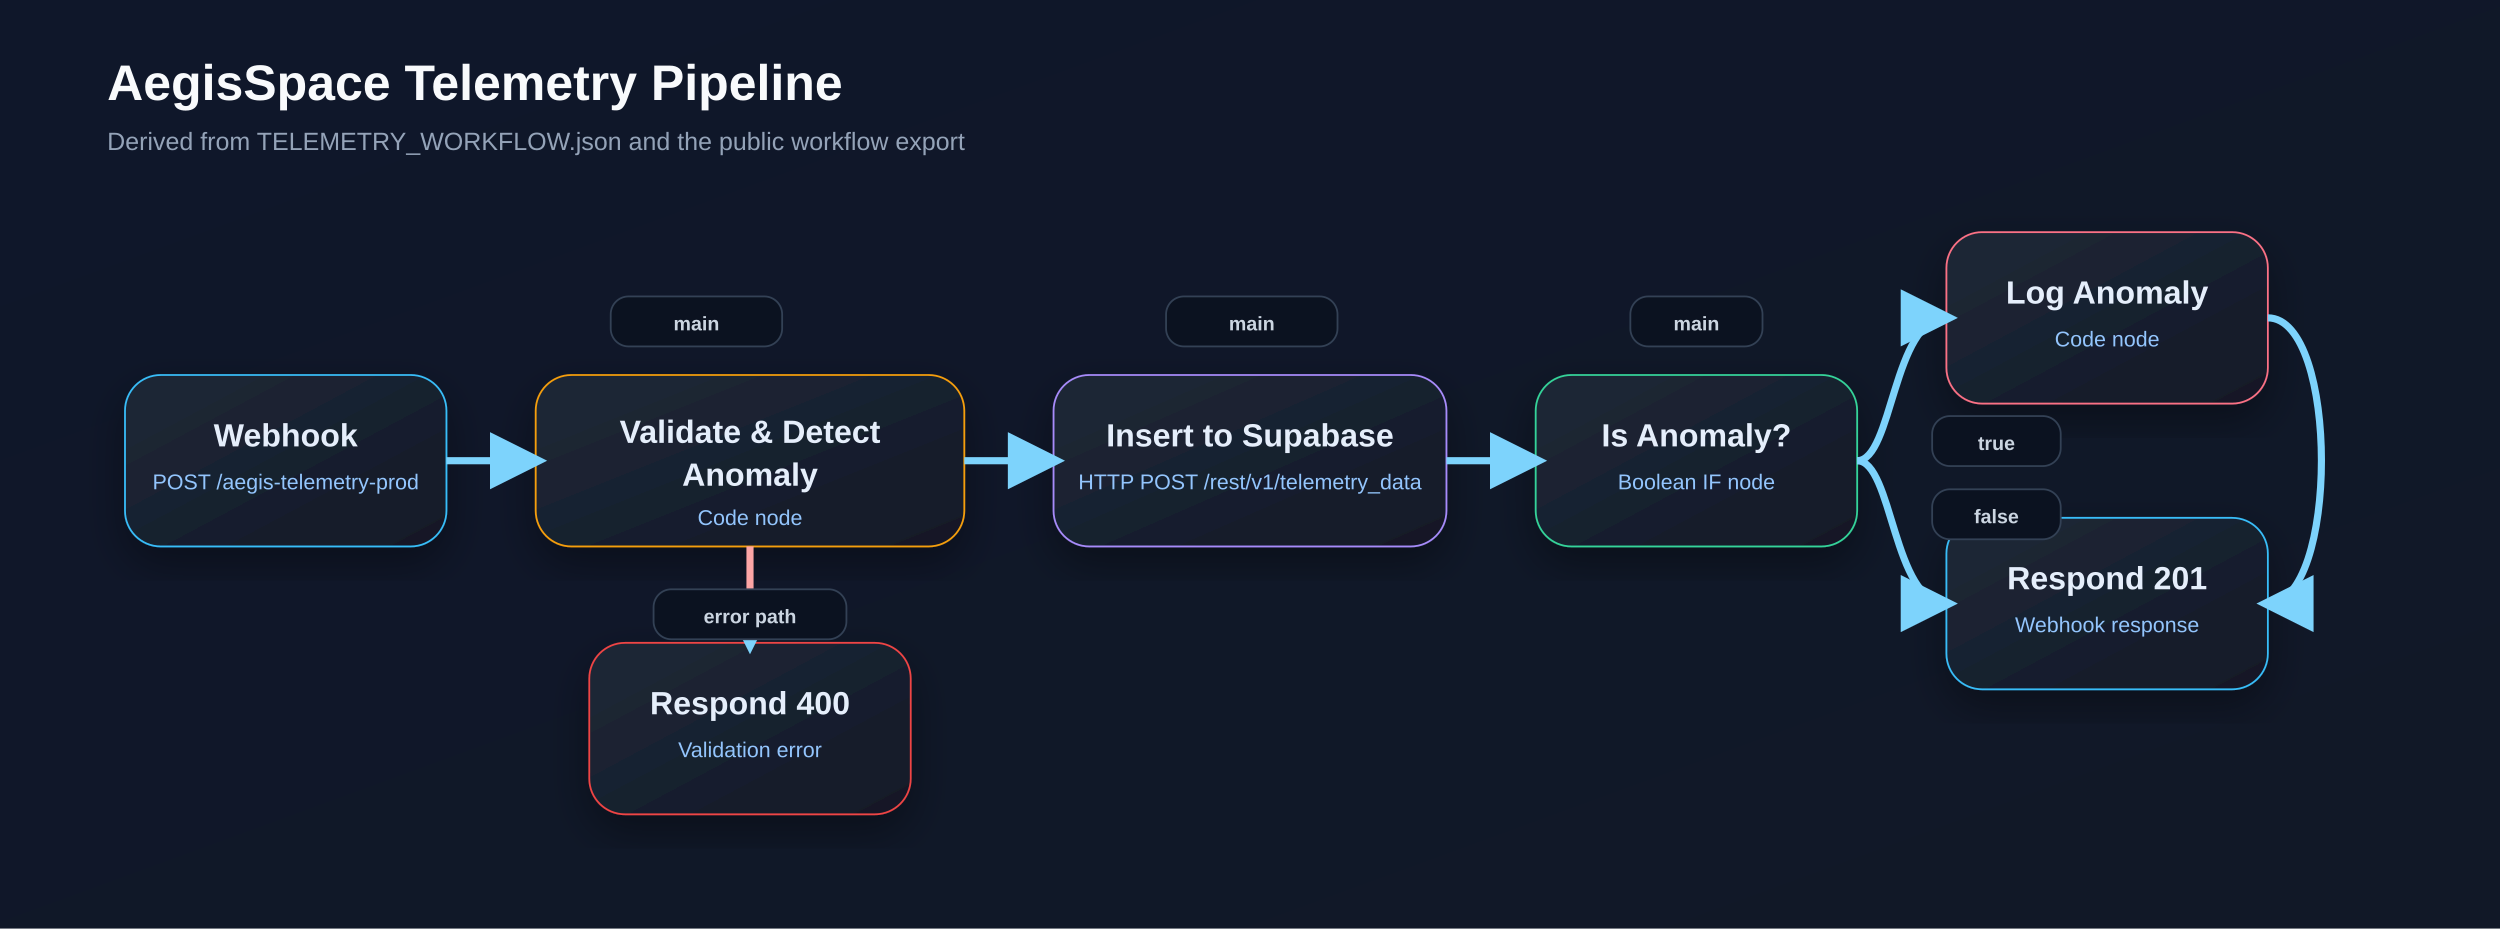
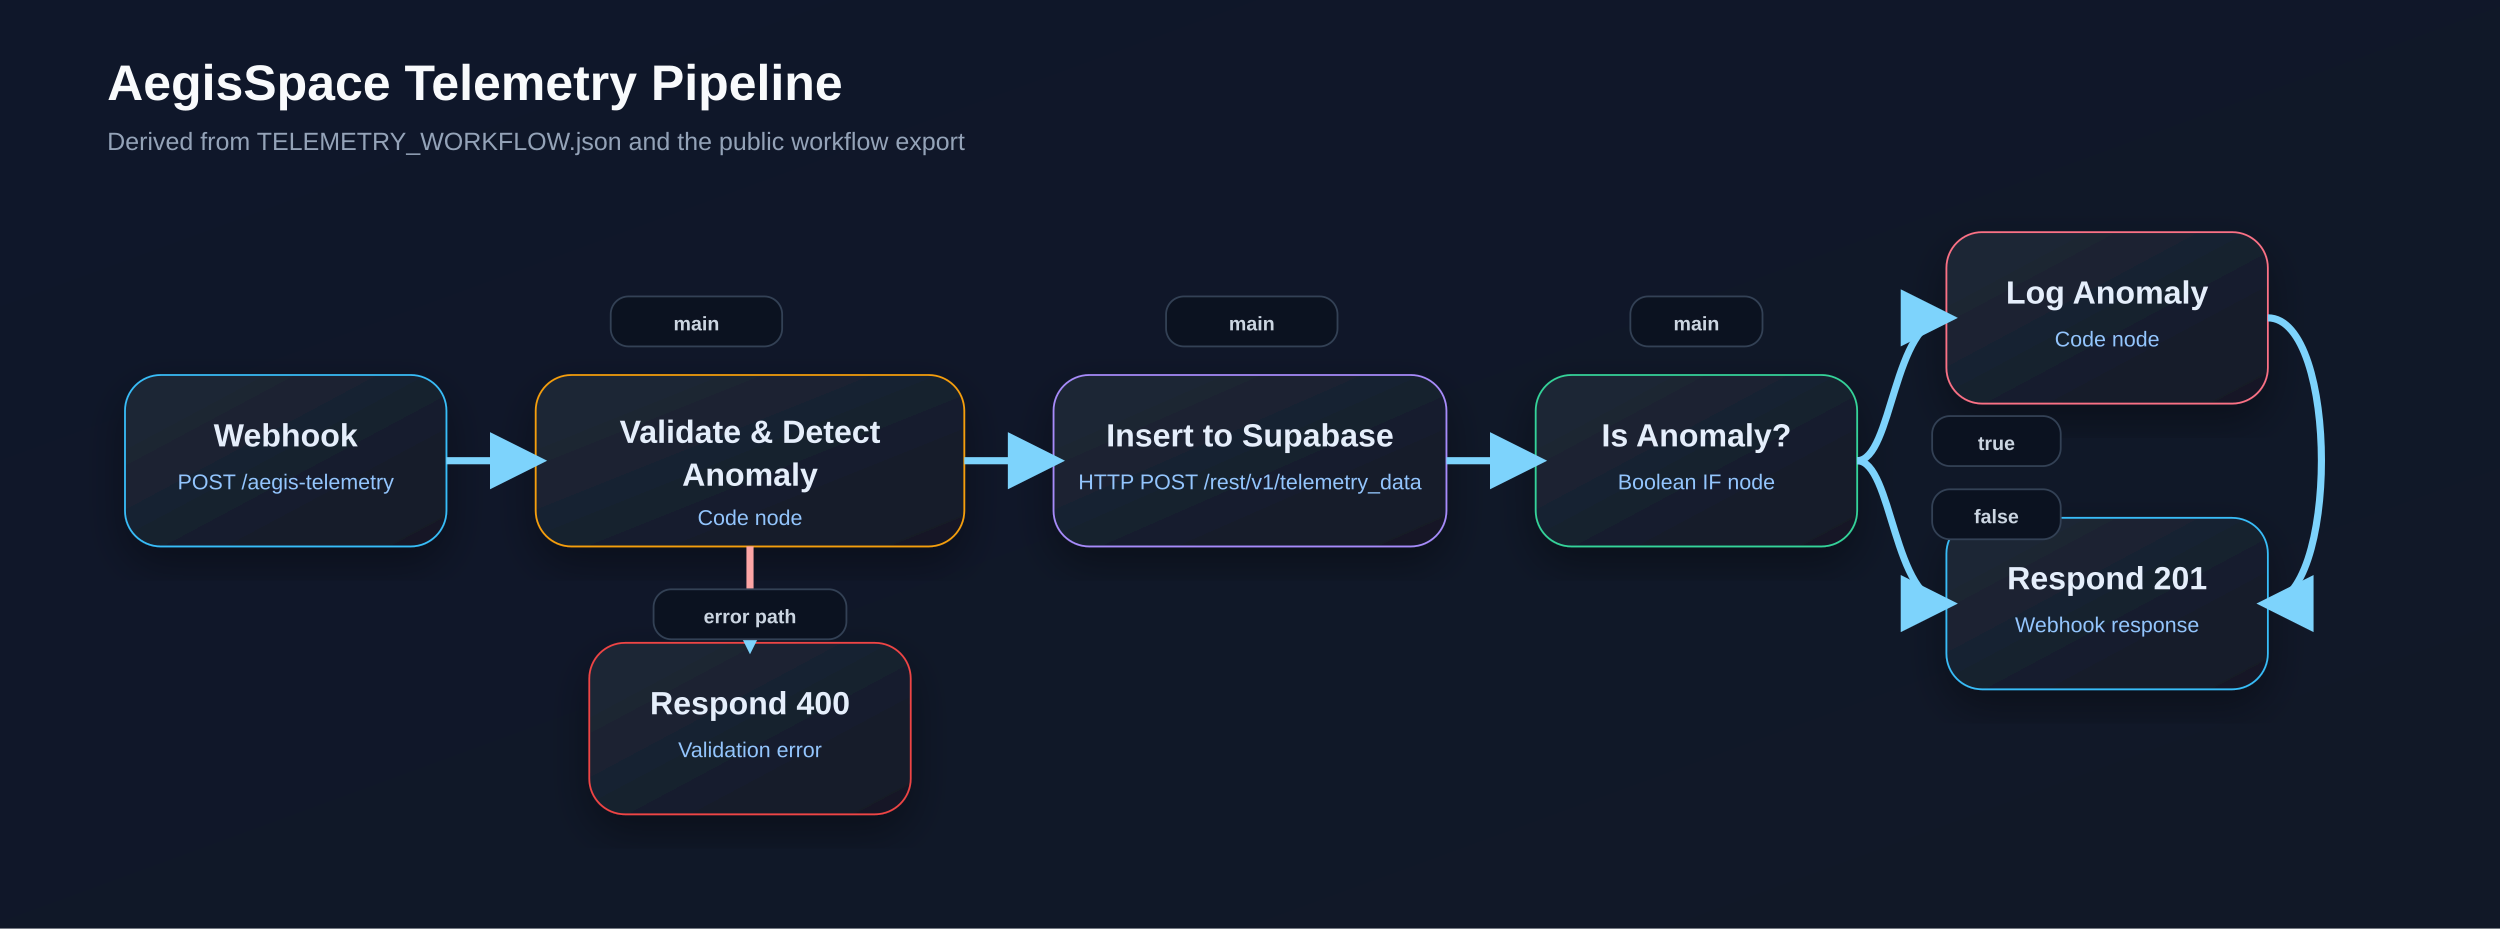
<svg xmlns="http://www.w3.org/2000/svg" width="1400" height="520" viewBox="0 0 1400 520" role="img" aria-labelledby="title desc">
  <defs>
    <linearGradient id="bg" x1="0" y1="0" x2="1" y2="1">
      <stop offset="0%" stop-color="#0f172a" />
      <stop offset="100%" stop-color="#111827" />
    </linearGradient>
    <linearGradient id="node" x1="0" y1="0" x2="1" y2="1">
      <stop offset="0%" stop-color="#1f2937" />
      <stop offset="100%" stop-color="#111827" />
    </linearGradient>
    <filter id="shadow" x="-20%" y="-20%" width="140%" height="140%">
      <feDropShadow dx="0" dy="10" stdDeviation="12" flood-color="#000000" flood-opacity="0.35" />
    </filter>
    <marker id="arrow" viewBox="0 0 10 10" refX="8" refY="5" markerWidth="8" markerHeight="8" orient="auto-start-reverse">
      <path d="M 0 0 L 10 5 L 0 10 z" fill="#7dd3fc" />
    </marker>
    <style>
      .label { fill: #e5eefb; font: 700 18px 'Segoe UI', Arial, sans-serif; text-anchor: middle; }
      .sub { fill: #93c5fd; font: 500 12px 'Segoe UI', Arial, sans-serif; text-anchor: middle; }
      .line { stroke: #7dd3fc; stroke-width: 4; fill: none; marker-end: url(#arrow); }
      .error { stroke: #fca5a5; stroke-width: 4; fill: none; marker-end: url(#arrow); }
      .tag { fill: #0b1220; stroke: #334155; rx: 10; }
      .tagtext { fill: #cbd5e1; font: 600 11px 'Segoe UI', Arial, sans-serif; text-anchor: middle; }
      .title { fill: #f8fafc; font: 800 28px 'Segoe UI', Arial, sans-serif; }
      .note { fill: #94a3b8; font: 500 14px 'Segoe UI', Arial, sans-serif; }
    </style>
  </defs>
  <rect width="1400" height="520" fill="url(#bg)" />
  <text x="60" y="56" class="title">AegisSpace Telemetry Pipeline</text>
  <text x="60" y="84" class="note">Derived from TELEMETRY_WORKFLOW.json and the public workflow export</text>
  <rect x="70" y="210" width="180" height="96" rx="20" fill="url(#node)" stroke="#38bdf8" filter="url(#shadow)" />
  <text x="160" y="250" class="label">Webhook</text>
-   <text x="160" y="274" class="sub">POST /aegis-telemetry-prod</text>
+   <text x="160" y="274" class="sub">POST /aegis-telemetry</text>
  <rect x="300" y="210" width="240" height="96" rx="20" fill="url(#node)" stroke="#f59e0b" filter="url(#shadow)" />
  <text x="420" y="248" class="label">Validate &amp; Detect</text>
  <text x="420" y="272" class="label">Anomaly</text>
  <text x="420" y="294" class="sub">Code node</text>
  <rect x="590" y="210" width="220" height="96" rx="20" fill="url(#node)" stroke="#a78bfa" filter="url(#shadow)" />
  <text x="700" y="250" class="label">Insert to Supabase</text>
  <text x="700" y="274" class="sub">HTTP POST /rest/v1/telemetry_data</text>
  <rect x="860" y="210" width="180" height="96" rx="20" fill="url(#node)" stroke="#34d399" filter="url(#shadow)" />
  <text x="950" y="250" class="label">Is Anomaly?</text>
  <text x="950" y="274" class="sub">Boolean IF node</text>
  <rect x="1090" y="130" width="180" height="96" rx="20" fill="url(#node)" stroke="#fb7185" filter="url(#shadow)" />
  <text x="1180" y="170" class="label">Log Anomaly</text>
  <text x="1180" y="194" class="sub">Code node</text>
  <rect x="1090" y="290" width="180" height="96" rx="20" fill="url(#node)" stroke="#38bdf8" filter="url(#shadow)" />
  <text x="1180" y="330" class="label">Respond 201</text>
  <text x="1180" y="354" class="sub">Webhook response</text>
  <rect x="330" y="360" width="180" height="96" rx="20" fill="url(#node)" stroke="#ef4444" filter="url(#shadow)" />
  <text x="420" y="400" class="label">Respond 400</text>
  <text x="420" y="424" class="sub">Validation error</text>
  <path class="line" d="M250 258 L300 258" />
  <path class="line" d="M540 258 L590 258" />
  <path class="line" d="M810 258 L860 258" />
  <path class="line" d="M1040 258 C1060 258 1060 178 1090 178" />
  <path class="line" d="M1040 258 C1060 258 1060 338 1090 338" />
  <path class="line" d="M1270 178 C1310 178 1310 338 1270 338" />
  <path class="error" d="M420 306 C420 332 420 332 420 360" />
  <rect x="342" y="166" width="96" height="28" class="tag" />
  <text x="390" y="185" class="tagtext">main</text>
  <rect x="653" y="166" width="96" height="28" class="tag" />
  <text x="701" y="185" class="tagtext">main</text>
  <rect x="913" y="166" width="74" height="28" class="tag" />
  <text x="950" y="185" class="tagtext">main</text>
  <rect x="1082" y="233" width="72" height="28" class="tag" />
  <text x="1118" y="252" class="tagtext">true</text>
  <rect x="1082" y="274" width="72" height="28" class="tag" />
  <text x="1118" y="293" class="tagtext">false</text>
  <rect x="366" y="330" width="108" height="28" class="tag" />
  <text x="420" y="349" class="tagtext">error path</text>
</svg>
